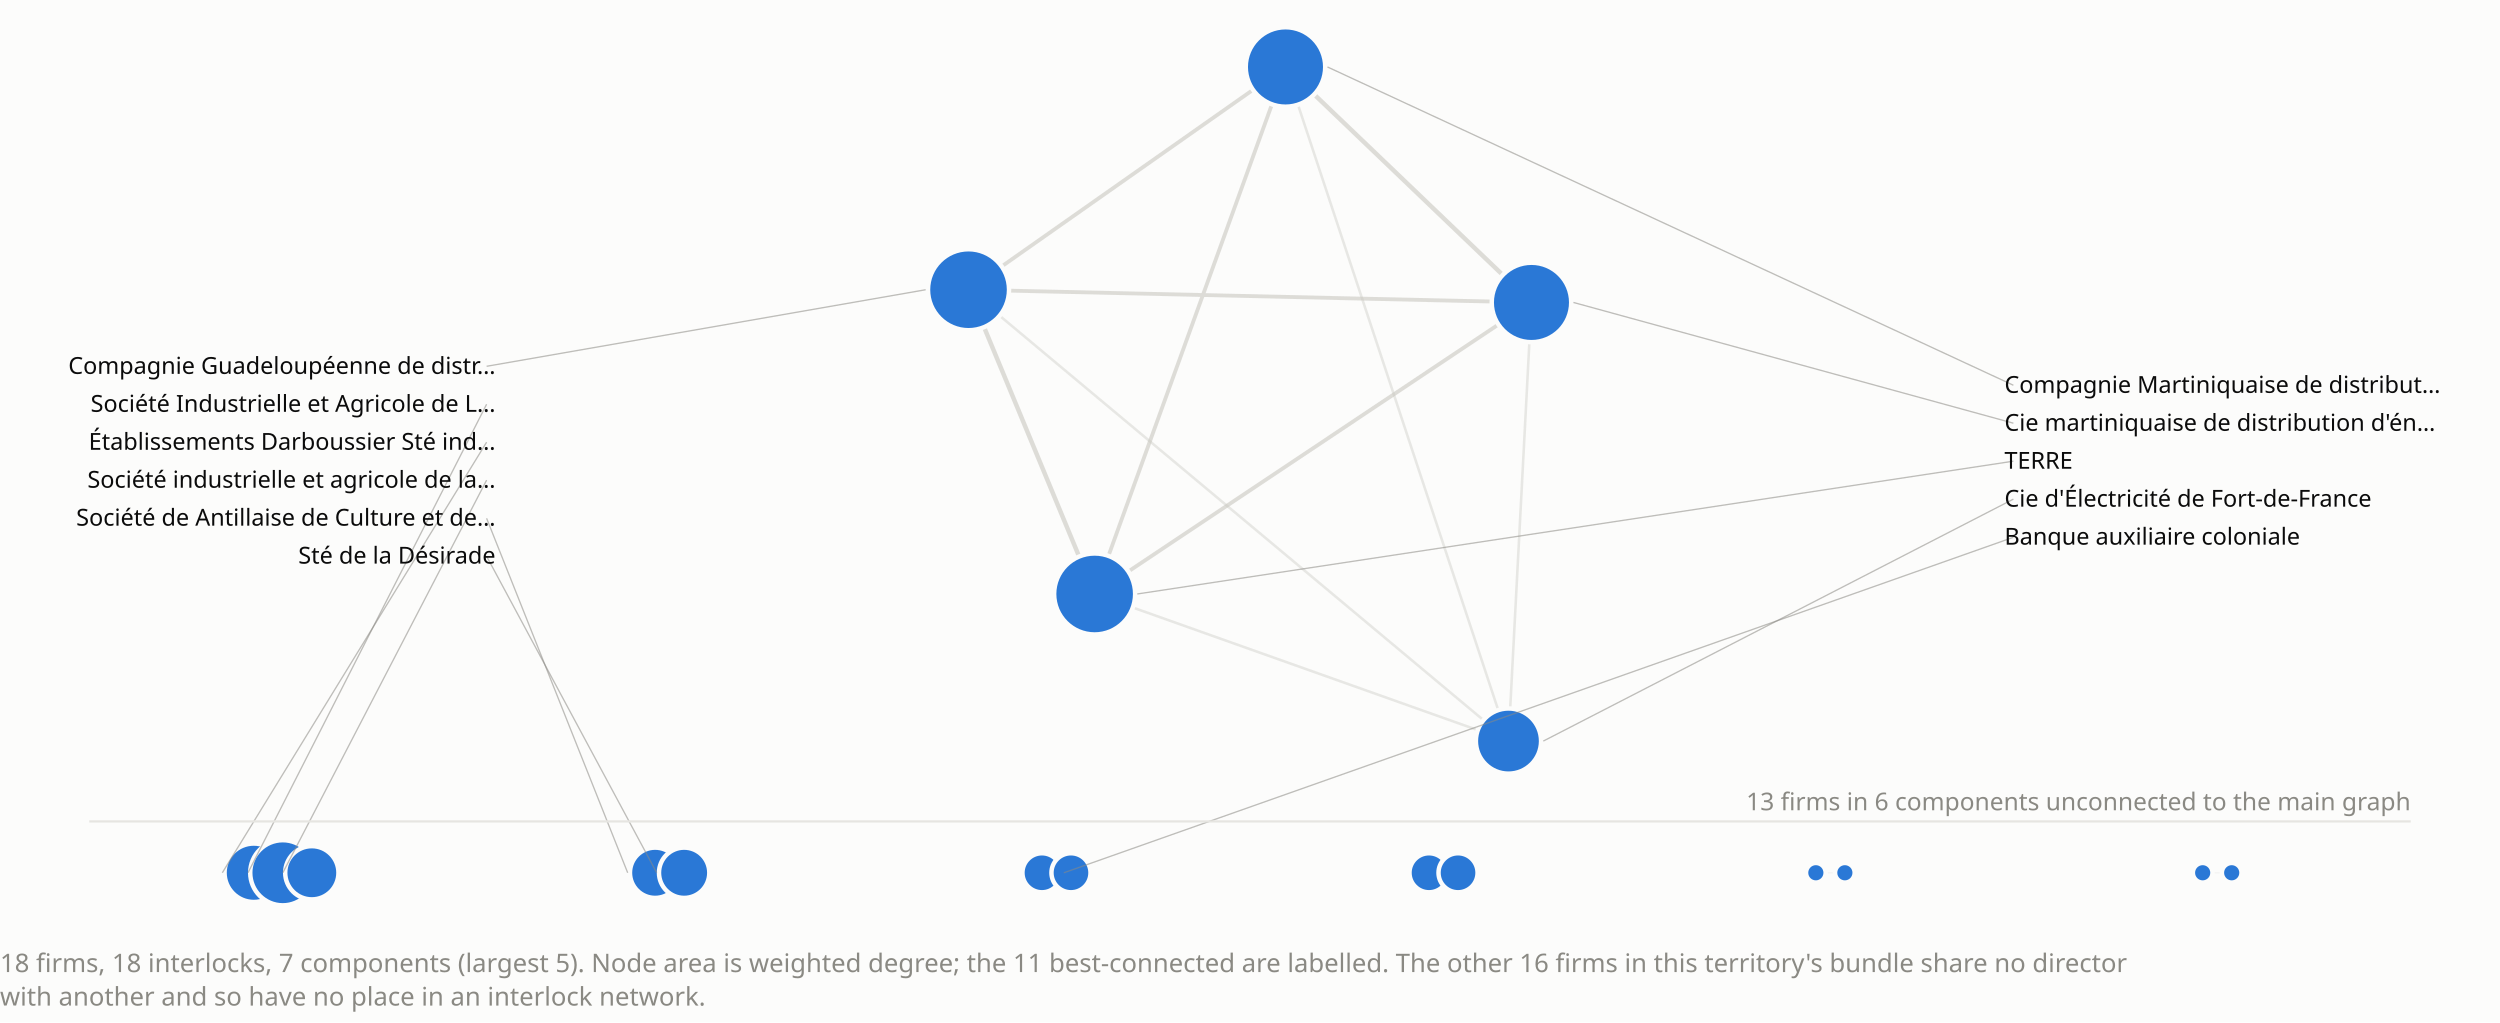
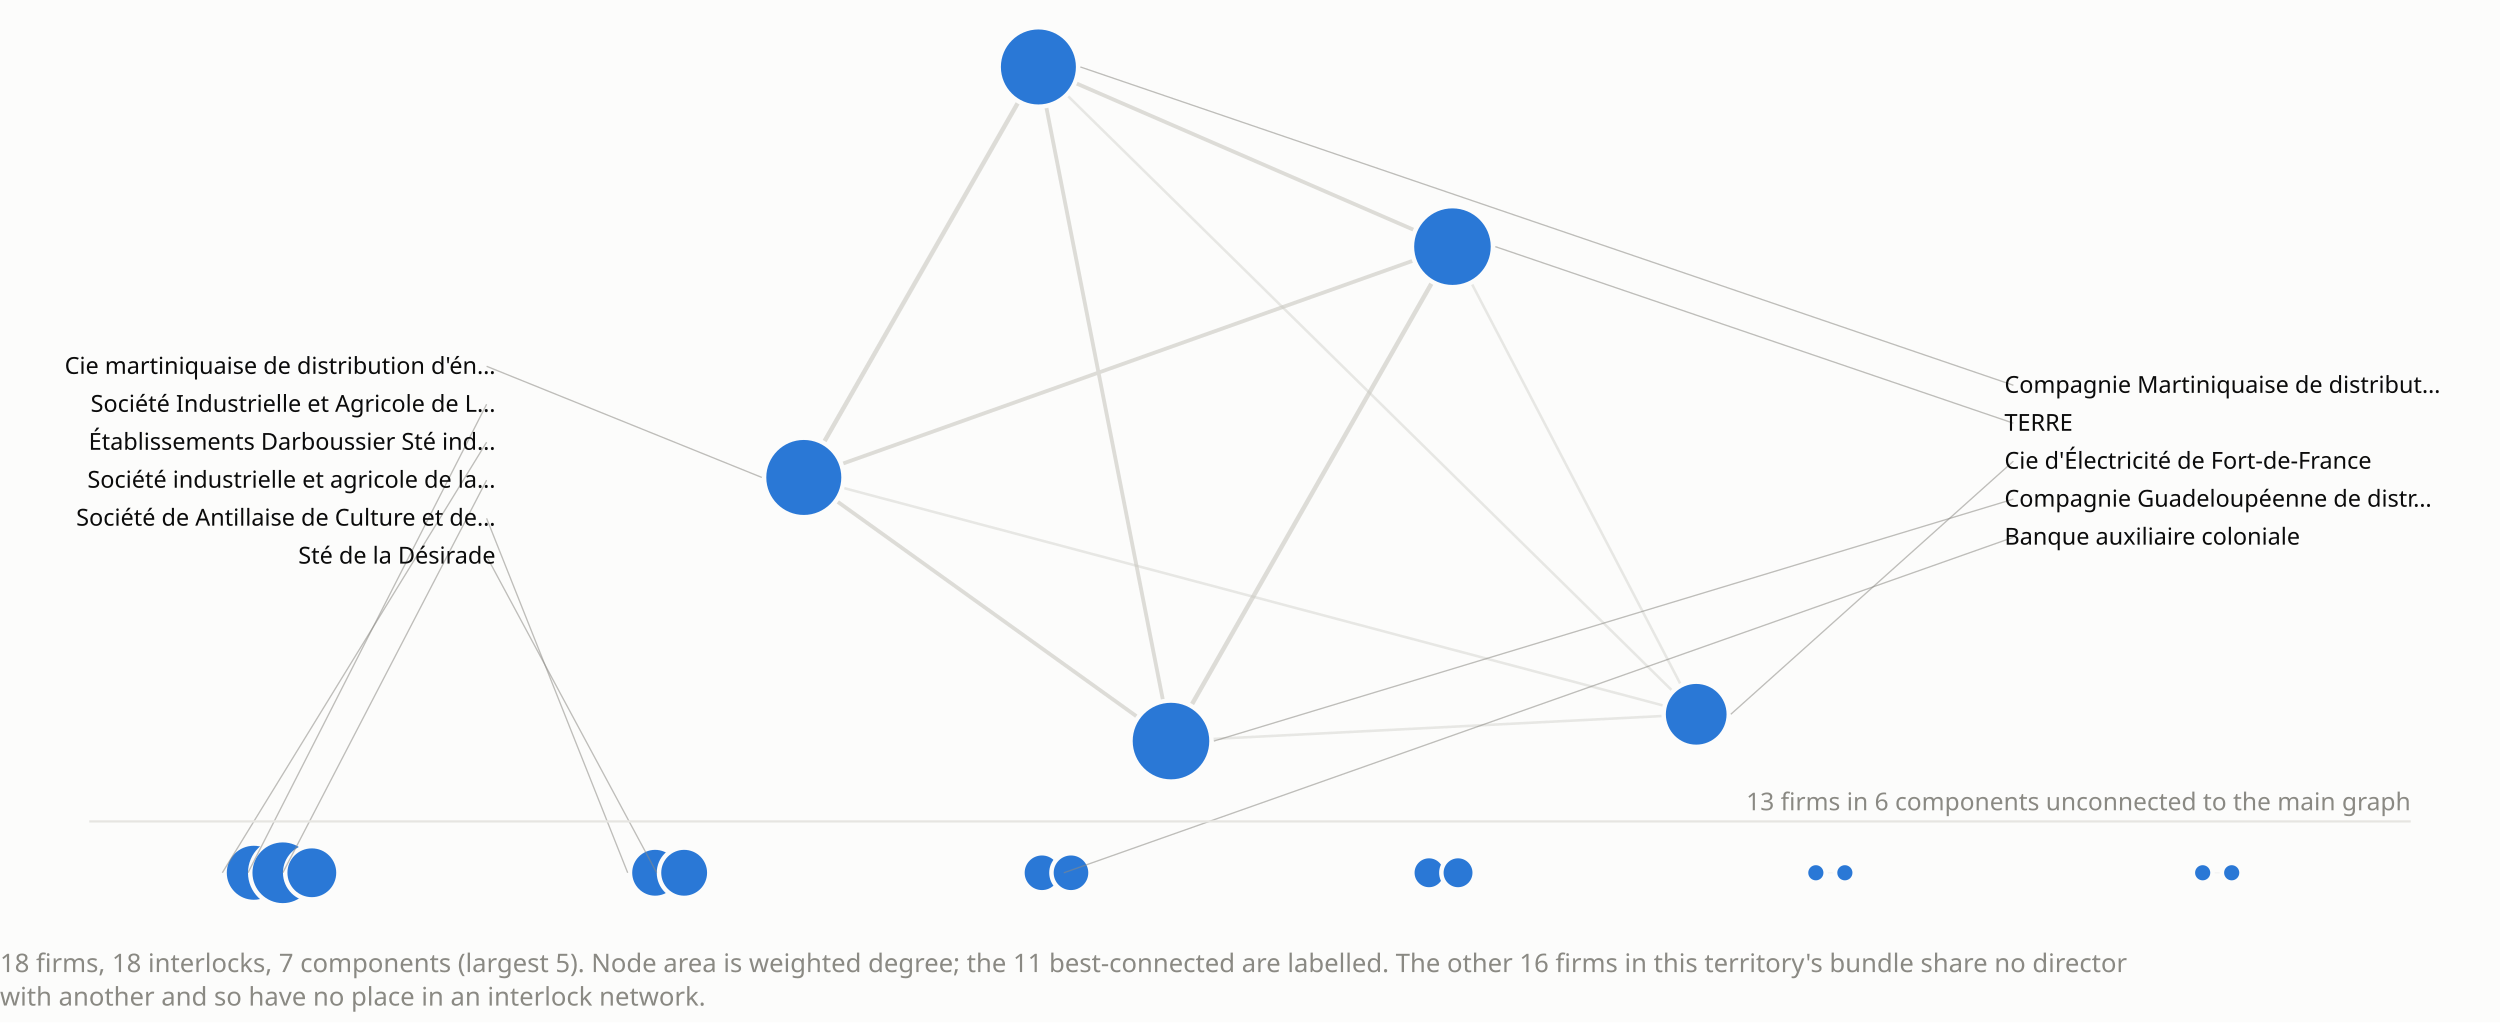
<svg xmlns="http://www.w3.org/2000/svg" viewBox="0 0 1120 458" width="1120" height="458" role="img" aria-label="Guadeloupe and Martinique interlock network">
  <rect width="1120" height="458" fill="#fcfcfb" />
  <g stroke="#c9c8c2" fill="none">
-     <path d="M433.9 129.8L490.4 266.1M113.7 391.0L126.7 391.0M575.9 30.0L686.1 135.5M293.5 391.0L306.5 391.0" stroke-width="2.00" stroke-opacity="0.620" />
-     <path d="M433.9 129.8L575.9 30.0M433.9 129.8L686.1 135.5M490.4 266.1L575.9 30.0M490.4 266.1L686.1 135.5M126.7 391.0L139.7 391.0" stroke-width="1.72" stroke-opacity="0.620" />
-     <path d="M433.9 129.8L675.8 332.0M490.4 266.1L675.8 332.0M575.9 30.0L675.8 332.0M686.1 135.5L675.8 332.0M466.8 391.0L479.8 391.0M640.2 391.0L653.2 391.0" stroke-width="1.16" stroke-opacity="0.400" />
-     <path d="M113.7 391.0L139.7 391.0" stroke-width="0.88" stroke-opacity="0.280" />
+     <path d="M524.6 332.0L650.7 110.5M113.7 391.0L126.7 391.0M465.2 30.0L360.1 213.9M293.5 391.0L306.5 391.0" stroke-width="2.00" stroke-opacity="0.620" />
+     <path d="M524.6 332.0L465.2 30.0M524.6 332.0L360.1 213.9M650.7 110.5L465.2 30.0M650.7 110.5L360.1 213.9M126.7 391.0L139.7 391.0" stroke-width="1.72" stroke-opacity="0.620" />
+     <path d="M524.6 332.0L759.9 320.0M650.7 110.5L759.9 320.0M465.2 30.0L759.9 320.0M360.1 213.9L759.9 320.0M466.8 391.0L479.8 391.0" stroke-width="1.16" stroke-opacity="0.400" />
+     <path d="M113.7 391.0L139.7 391.0M640.2 391.0L653.2 391.0" stroke-width="0.88" stroke-opacity="0.280" />
    <path d="M813.5 391.0L826.5 391.0M986.8 391.0L999.8 391.0" stroke-width="0.60" stroke-opacity="0.160" />
  </g>
  <g>
-     <circle class="nd" data-id="guadeloupeennedistributionenergieelectrique" cx="433.9" cy="129.8" r="18.15" fill="#2a78d6" stroke="#fcfcfb" stroke-width="2" />
-     <circle class="nd" data-id="terre" cx="490.4" cy="266.1" r="18.15" fill="#2a78d6" stroke="#fcfcfb" stroke-width="2" />
+     <circle class="nd" data-id="guadeloupeennedistributionenergieelectrique" cx="524.6" cy="332.0" r="18.15" fill="#2a78d6" stroke="#fcfcfb" stroke-width="2" />
+     <circle class="nd" data-id="terre" cx="650.7" cy="110.5" r="18.15" fill="#2a78d6" stroke="#fcfcfb" stroke-width="2" />
    <circle class="nd" data-id="etablissementsdarboussierindustrielleagricolepointepitre" cx="113.7" cy="391.0" r="13.10" fill="#2a78d6" stroke="#fcfcfb" stroke-width="2" />
    <circle class="nd" data-id="industrielleagricolepointepitre" cx="126.7" cy="391.0" r="14.60" fill="#2a78d6" stroke="#fcfcfb" stroke-width="2" />
-     <circle class="nd" data-id="martiniquaisedistributionenergieelectrique" cx="575.9" cy="30.0" r="17.80" fill="#2a78d6" stroke="#fcfcfb" stroke-width="2" />
-     <circle class="nd" data-id="martiniquaisedistributionenergieelectriquejardin" cx="686.1" cy="135.5" r="17.80" fill="#2a78d6" stroke="#fcfcfb" stroke-width="2" />
+     <circle class="nd" data-id="martiniquaisedistributionenergieelectrique" cx="465.2" cy="30.0" r="17.80" fill="#2a78d6" stroke="#fcfcfb" stroke-width="2" />
+     <circle class="nd" data-id="martiniquaisedistributionenergieelectriquejardin" cx="360.1" cy="213.9" r="17.80" fill="#2a78d6" stroke="#fcfcfb" stroke-width="2" />
    <circle class="nd" data-id="antillaiseculturecommerce" cx="293.5" cy="391.0" r="11.27" fill="#2a78d6" stroke="#fcfcfb" stroke-width="2" />
    <circle class="nd" data-id="desirade" cx="306.5" cy="391.0" r="11.27" fill="#2a78d6" stroke="#fcfcfb" stroke-width="2" />
    <circle class="nd" data-id="industrielleagricolepointepitreetablissements" cx="139.7" cy="391.0" r="11.93" fill="#2a78d6" stroke="#fcfcfb" stroke-width="2" />
    <circle class="nd" data-id="banqueauxiliairecoloniale" cx="466.8" cy="391.0" r="8.75" fill="#2a78d6" stroke="#fcfcfb" stroke-width="2" />
    <circle class="nd" data-id="banqueguadeloupe" cx="479.8" cy="391.0" r="8.75" fill="#2a78d6" stroke="#fcfcfb" stroke-width="2" />
-     <circle class="nd" data-id="commercialeantillesfrancaisesfredtanon" cx="640.2" cy="391.0" r="8.75" fill="#2a78d6" stroke="#fcfcfb" stroke-width="2" />
-     <circle class="nd" data-id="commercialeantillesfrancaisesftanon" cx="653.2" cy="391.0" r="8.75" fill="#2a78d6" stroke="#fcfcfb" stroke-width="2" />
-     <circle class="nd" data-id="electricitefortfrance" cx="675.8" cy="332.0" r="14.60" fill="#2a78d6" stroke="#fcfcfb" stroke-width="2" />
+     <circle class="nd" data-id="electricitefortfrance" cx="759.9" cy="320.0" r="14.60" fill="#2a78d6" stroke="#fcfcfb" stroke-width="2" />
+     <circle class="nd" data-id="commercialeantillesfrancaisesfredtanon" cx="640.2" cy="391.0" r="7.47" fill="#2a78d6" stroke="#fcfcfb" stroke-width="2" />
+     <circle class="nd" data-id="commercialeantillesfrancaisesftanon" cx="653.2" cy="391.0" r="7.47" fill="#2a78d6" stroke="#fcfcfb" stroke-width="2" />
    <circle class="nd" data-id="banquemartinique" cx="813.5" cy="391.0" r="4.40" fill="#2a78d6" stroke="#fcfcfb" stroke-width="2" />
    <circle class="nd" data-id="francocolonialeantillaise" cx="826.5" cy="391.0" r="4.40" fill="#2a78d6" stroke="#fcfcfb" stroke-width="2" />
    <circle class="nd" data-id="felixhubert" cx="986.8" cy="391.0" r="4.40" fill="#2a78d6" stroke="#fcfcfb" stroke-width="2" />
    <circle class="nd" data-id="unionbananieremartiniquaise" cx="999.8" cy="391.0" r="4.40" fill="#2a78d6" stroke="#fcfcfb" stroke-width="2" />
  </g>
-   <line x1="218.0" y1="164.1" x2="414.7" y2="129.8" stroke="#8a8983" stroke-width="0.6" stroke-opacity="0.55" />
+   <line x1="218.0" y1="164.1" x2="341.3" y2="213.9" stroke="#8a8983" stroke-width="0.6" stroke-opacity="0.55" />
  <line x1="218.0" y1="181.1" x2="111.1" y2="391.0" stroke="#8a8983" stroke-width="0.6" stroke-opacity="0.55" />
  <line x1="218.0" y1="198.1" x2="99.6" y2="391.0" stroke="#8a8983" stroke-width="0.6" stroke-opacity="0.55" />
  <line x1="218.0" y1="215.1" x2="126.7" y2="391.0" stroke="#8a8983" stroke-width="0.6" stroke-opacity="0.55" />
  <line x1="218.0" y1="232.2" x2="281.2" y2="391.0" stroke="#8a8983" stroke-width="0.6" stroke-opacity="0.55" />
  <line x1="218.0" y1="249.2" x2="294.2" y2="391.0" stroke="#8a8983" stroke-width="0.6" stroke-opacity="0.55" />
-   <line x1="902.0" y1="172.6" x2="594.7" y2="30.0" stroke="#8a8983" stroke-width="0.6" stroke-opacity="0.55" />
-   <line x1="902.0" y1="189.6" x2="704.9" y2="135.5" stroke="#8a8983" stroke-width="0.6" stroke-opacity="0.55" />
-   <line x1="902.0" y1="206.6" x2="509.5" y2="266.1" stroke="#8a8983" stroke-width="0.6" stroke-opacity="0.55" />
-   <line x1="902.0" y1="223.6" x2="691.4" y2="332.0" stroke="#8a8983" stroke-width="0.6" stroke-opacity="0.55" />
+   <line x1="902.0" y1="172.6" x2="484.0" y2="30.0" stroke="#8a8983" stroke-width="0.6" stroke-opacity="0.55" />
+   <line x1="902.0" y1="189.6" x2="669.9" y2="110.5" stroke="#8a8983" stroke-width="0.6" stroke-opacity="0.55" />
+   <line x1="902.0" y1="206.6" x2="775.4" y2="320.0" stroke="#8a8983" stroke-width="0.6" stroke-opacity="0.55" />
+   <line x1="902.0" y1="223.6" x2="543.8" y2="332.0" stroke="#8a8983" stroke-width="0.6" stroke-opacity="0.55" />
  <line x1="902.0" y1="240.7" x2="476.6" y2="391.0" stroke="#8a8983" stroke-width="0.6" stroke-opacity="0.55" />
  <g font-size="10.5" font-family="ui-sans-serif,system-ui,sans-serif" fill="#0b0b0b">
-     <text x="222.0" y="167.5" text-anchor="end">Compagnie Guadeloupéenne de distr…</text>
+     <text x="222.0" y="167.5" text-anchor="end">Cie martiniquaise de distribution d'én…</text>
    <text x="222.0" y="184.5" text-anchor="end">Société Industrielle et Agricole de L…</text>
    <text x="222.0" y="201.5" text-anchor="end">Établissements Darboussier Sté ind…</text>
    <text x="222.0" y="218.5" text-anchor="end">Société industrielle et agricole de la…</text>
    <text x="222.0" y="235.5" text-anchor="end">Société de Antillaise de Culture et de…</text>
    <text x="222.0" y="252.5" text-anchor="end">Sté de la Désirade</text>
    <text x="898.0" y="176.0" text-anchor="start">Compagnie Martiniquaise de distribut…</text>
-     <text x="898.0" y="193.0" text-anchor="start">Cie martiniquaise de distribution d'én…</text>
-     <text x="898.0" y="210.0" text-anchor="start">TERRE</text>
-     <text x="898.0" y="227.0" text-anchor="start">Cie d'Électricité de Fort-de-France</text>
+     <text x="898.0" y="193.0" text-anchor="start">TERRE</text>
+     <text x="898.0" y="210.0" text-anchor="start">Cie d'Électricité de Fort-de-France</text>
+     <text x="898.0" y="227.0" text-anchor="start">Compagnie Guadeloupéenne de distr…</text>
    <text x="898.0" y="244.0" text-anchor="start">Banque auxiliaire coloniale</text>
  </g>
  <line x1="40" y1="368" x2="1080" y2="368" stroke="#e6e5e1" stroke-width="1" />
  <text x="1080" y="363" text-anchor="end" font-size="11" font-family="ui-sans-serif,system-ui,sans-serif" fill="#8a8983">13 firms in 6 components unconnected to the main graph</text>
  <g font-size="11.5" font-family="ui-sans-serif,system-ui,sans-serif" fill="#8a8983">
    <text x="0" y="435.5">18 firms, 18 interlocks, 7 components (largest 5). Node area is weighted degree; the 11 best-connected are labelled. The other 16 firms in this territory's bundle share no director</text>
    <text x="0" y="450.5">with another and so have no place in an interlock network.</text>
  </g>
</svg>
